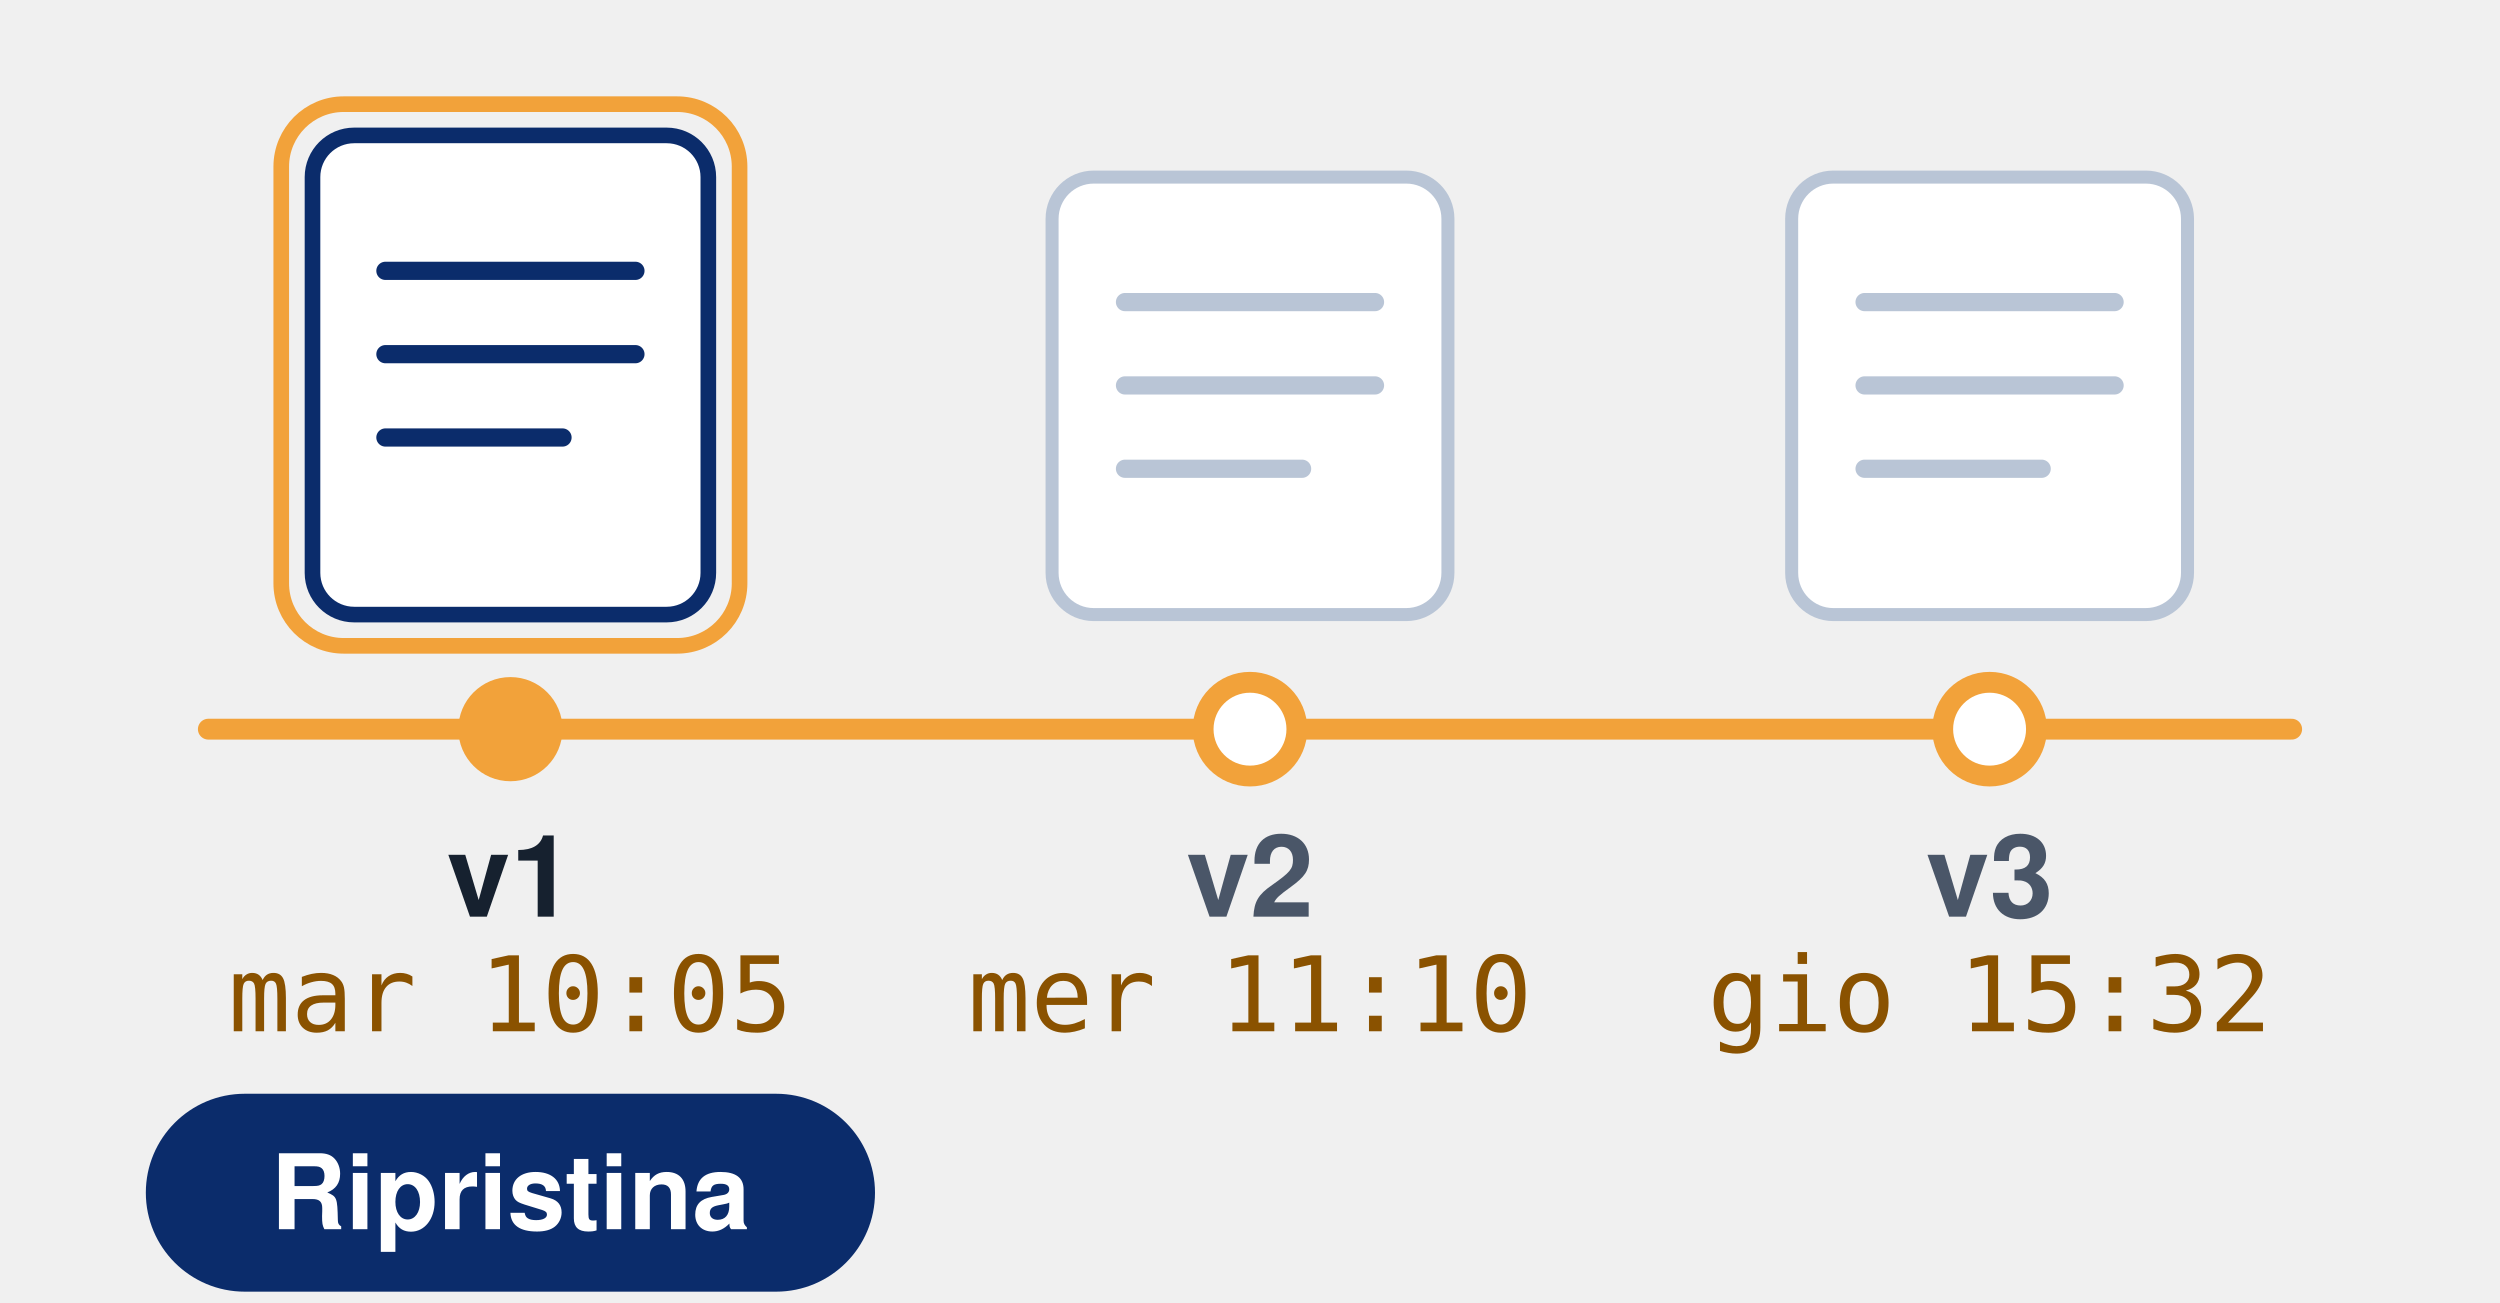
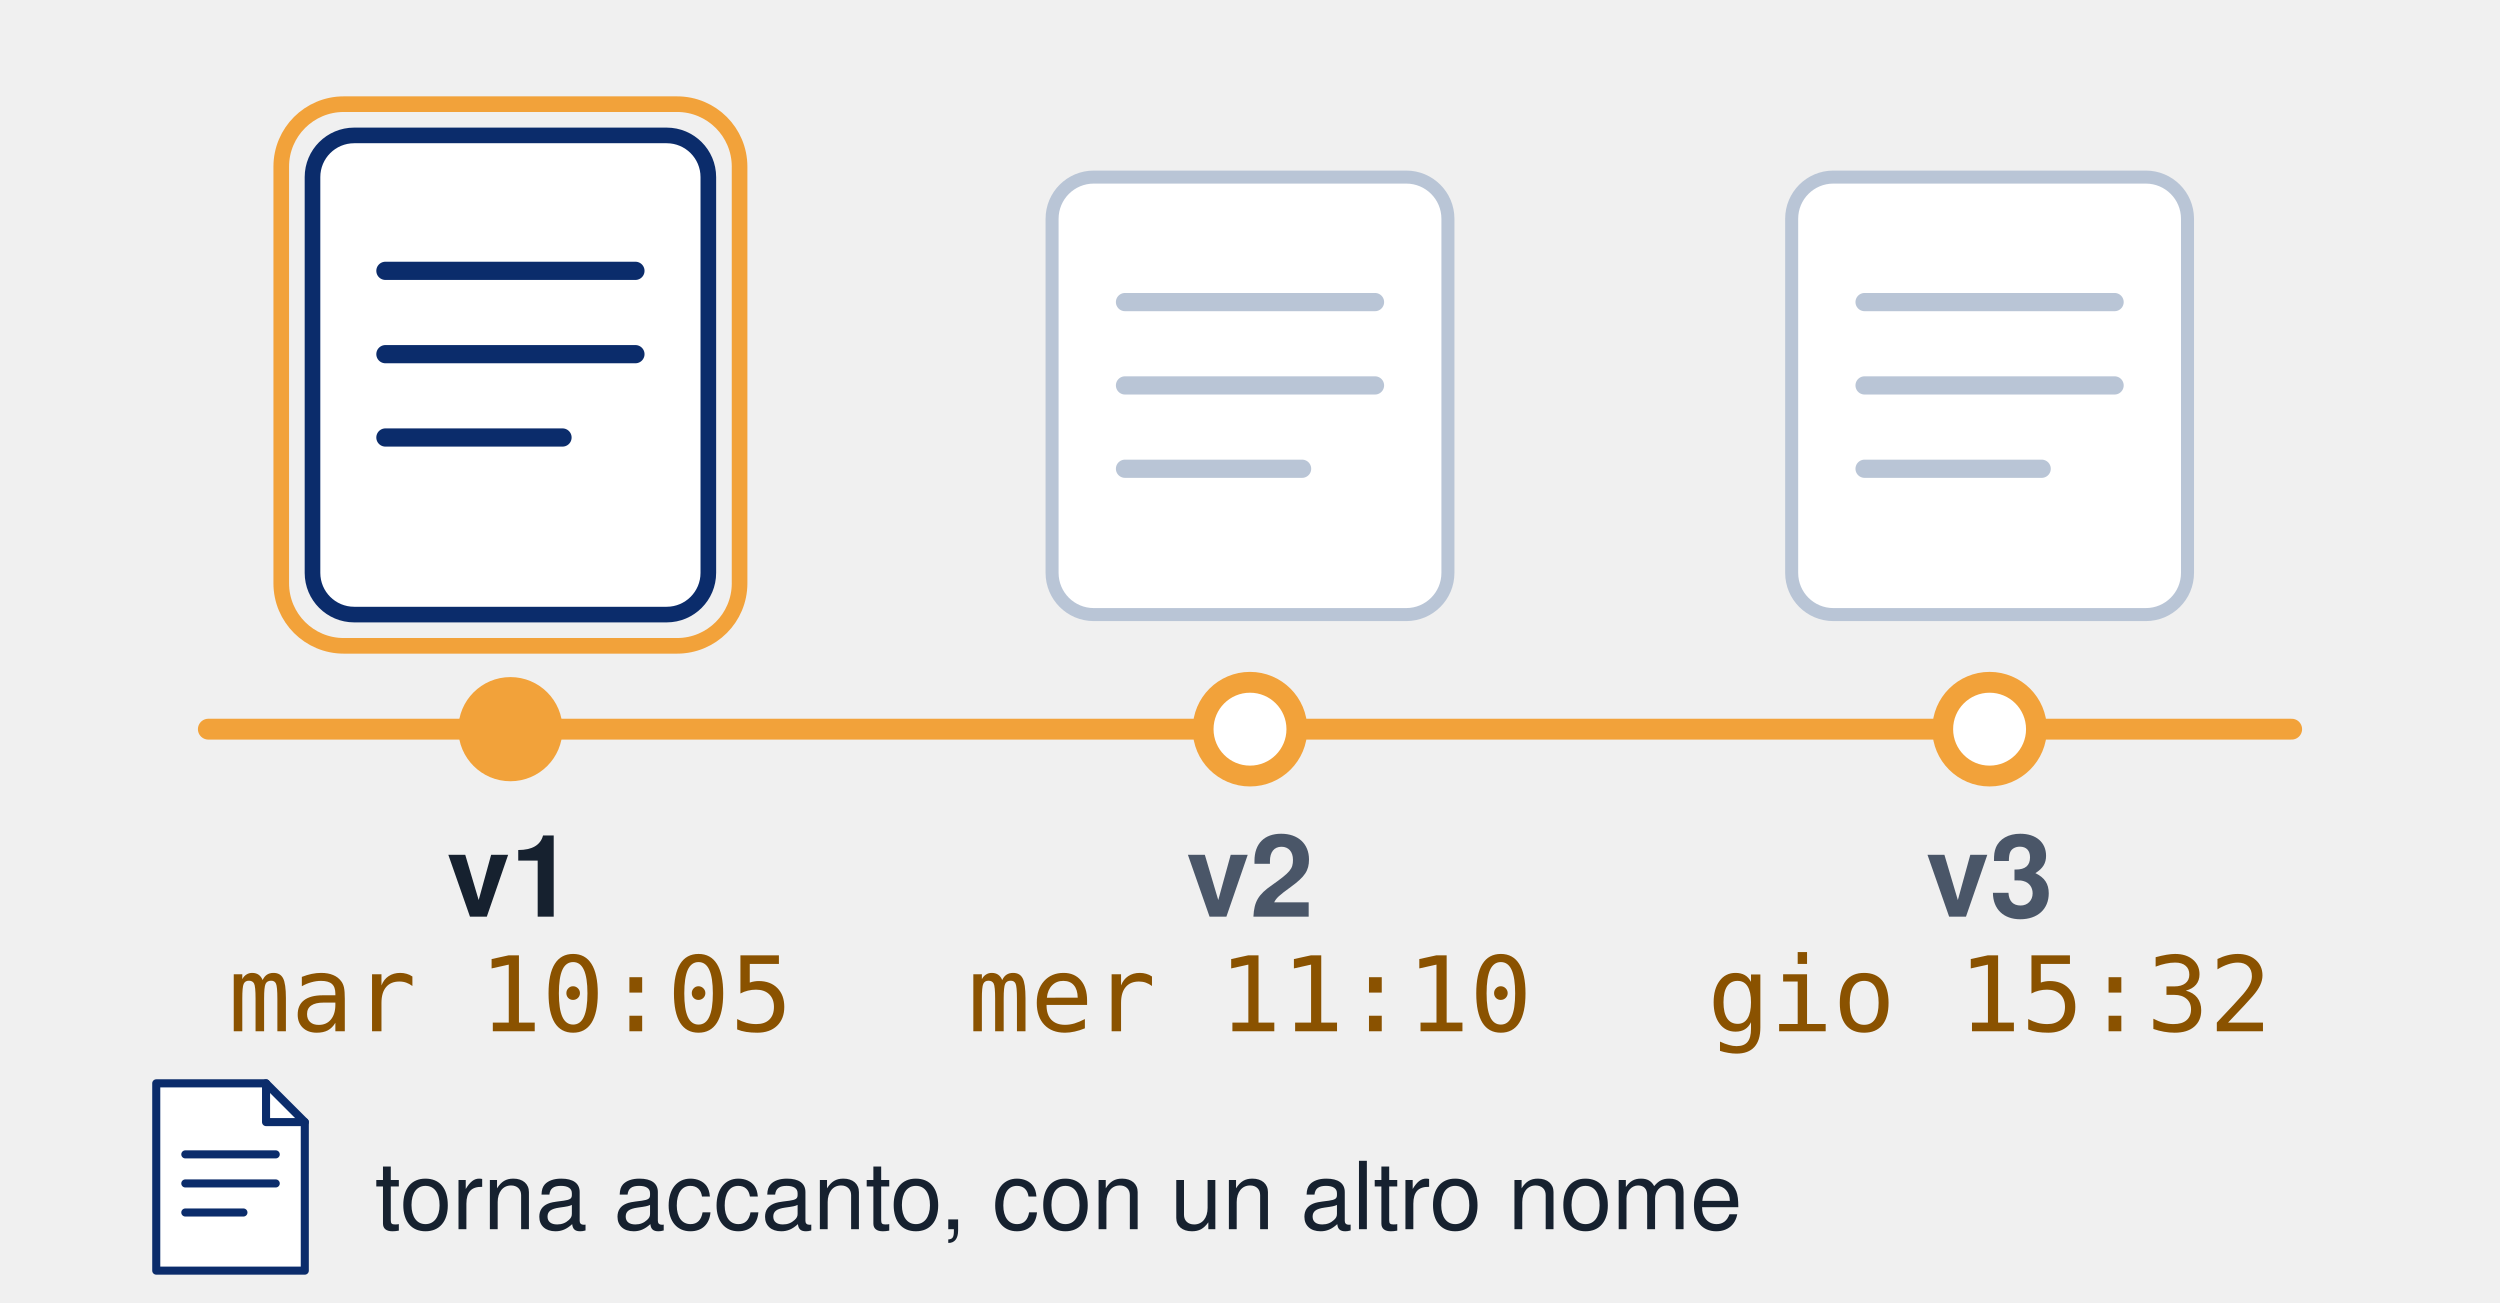
<svg xmlns="http://www.w3.org/2000/svg" viewBox="0 0 480 250" width="480" height="250" role="img" aria-labelledby="t">
  <g font-family="Segoe UI, Helvetica, Arial, sans-serif">
    <line x1="40" x2="440" y1="140" y2="140" stroke="#F2A23A" stroke-width="4" stroke-linecap="round" />
    <g transform="translate(60 26)">
      <rect x="0" y="0" width="76" height="92" rx="8" fill="#FFFFFF" stroke="#0B2C6B" stroke-width="3" />
      <path d="M14 26h48M14 42h48M14 58h34" stroke="#0B2C6B" stroke-width="3.5" stroke-linecap="round" />
      <rect x="-6" y="-6" width="88" height="104" rx="12" fill="none" stroke="#F2A23A" stroke-width="3" />
    </g>
    <circle cx="98" cy="140" r="10" fill="#F2A23A" />
    <text x="98" y="176" text-anchor="middle" font-size="22" font-weight="700" fill="#16212F">v1</text>
    <text x="98" y="198" text-anchor="middle" font-family="Consolas, monospace" font-size="20" fill="#8A5200">mar 10:05</text>
    <g transform="translate(202 34)">
      <rect width="76" height="84" rx="8" fill="#FFFFFF" stroke="#B9C5D6" stroke-width="2.5" />
      <path d="M14 24h48M14 40h48M14 56h34" stroke="#B9C5D6" stroke-width="3.5" stroke-linecap="round" />
    </g>
    <circle cx="240" cy="140" r="9" fill="#FFFFFF" stroke="#F2A23A" stroke-width="4" />
    <text x="240" y="176" text-anchor="middle" font-size="22" font-weight="600" fill="#4A5668">v2</text>
    <text x="240" y="198" text-anchor="middle" font-family="Consolas, monospace" font-size="20" fill="#8A5200">mer 11:10</text>
    <g transform="translate(344 34)">
      <rect width="76" height="84" rx="8" fill="#FFFFFF" stroke="#B9C5D6" stroke-width="2.5" />
      <path d="M14 24h48M14 40h48M14 56h34" stroke="#B9C5D6" stroke-width="3.5" stroke-linecap="round" />
    </g>
    <circle cx="382" cy="140" r="9" fill="#FFFFFF" stroke="#F2A23A" stroke-width="4" />
    <text x="382" y="176" text-anchor="middle" font-size="22" font-weight="600" fill="#4A5668">v3</text>
    <text x="382" y="198" text-anchor="middle" font-family="Consolas, monospace" font-size="20" fill="#8A5200">gio 15:32</text>
-     <rect x="28" y="210" width="140" height="38" rx="19" fill="#0B2C6B" />
-     <text x="98" y="236" text-anchor="middle" font-size="20" font-weight="700" fill="#FFFFFF">Ripristina</text>
+     <g transform="translate(30 208) scale(0.62)">
+       <path d="M0 0h34l12 12v46H0Z" fill="#FFFFFF" stroke="#0B2C6B" stroke-width="2.5" stroke-linejoin="round" />
+       <path d="M34 0v12h12M9 22h28M9 31h28M9 40h18" fill="none" stroke="#0B2C6B" stroke-width="2.5" stroke-linecap="round" stroke-linejoin="round" />
+     </g>
+     <text x="72" y="236" font-size="18" fill="#16212F">torna accanto, con un altro nome</text>
  </g>
</svg>
